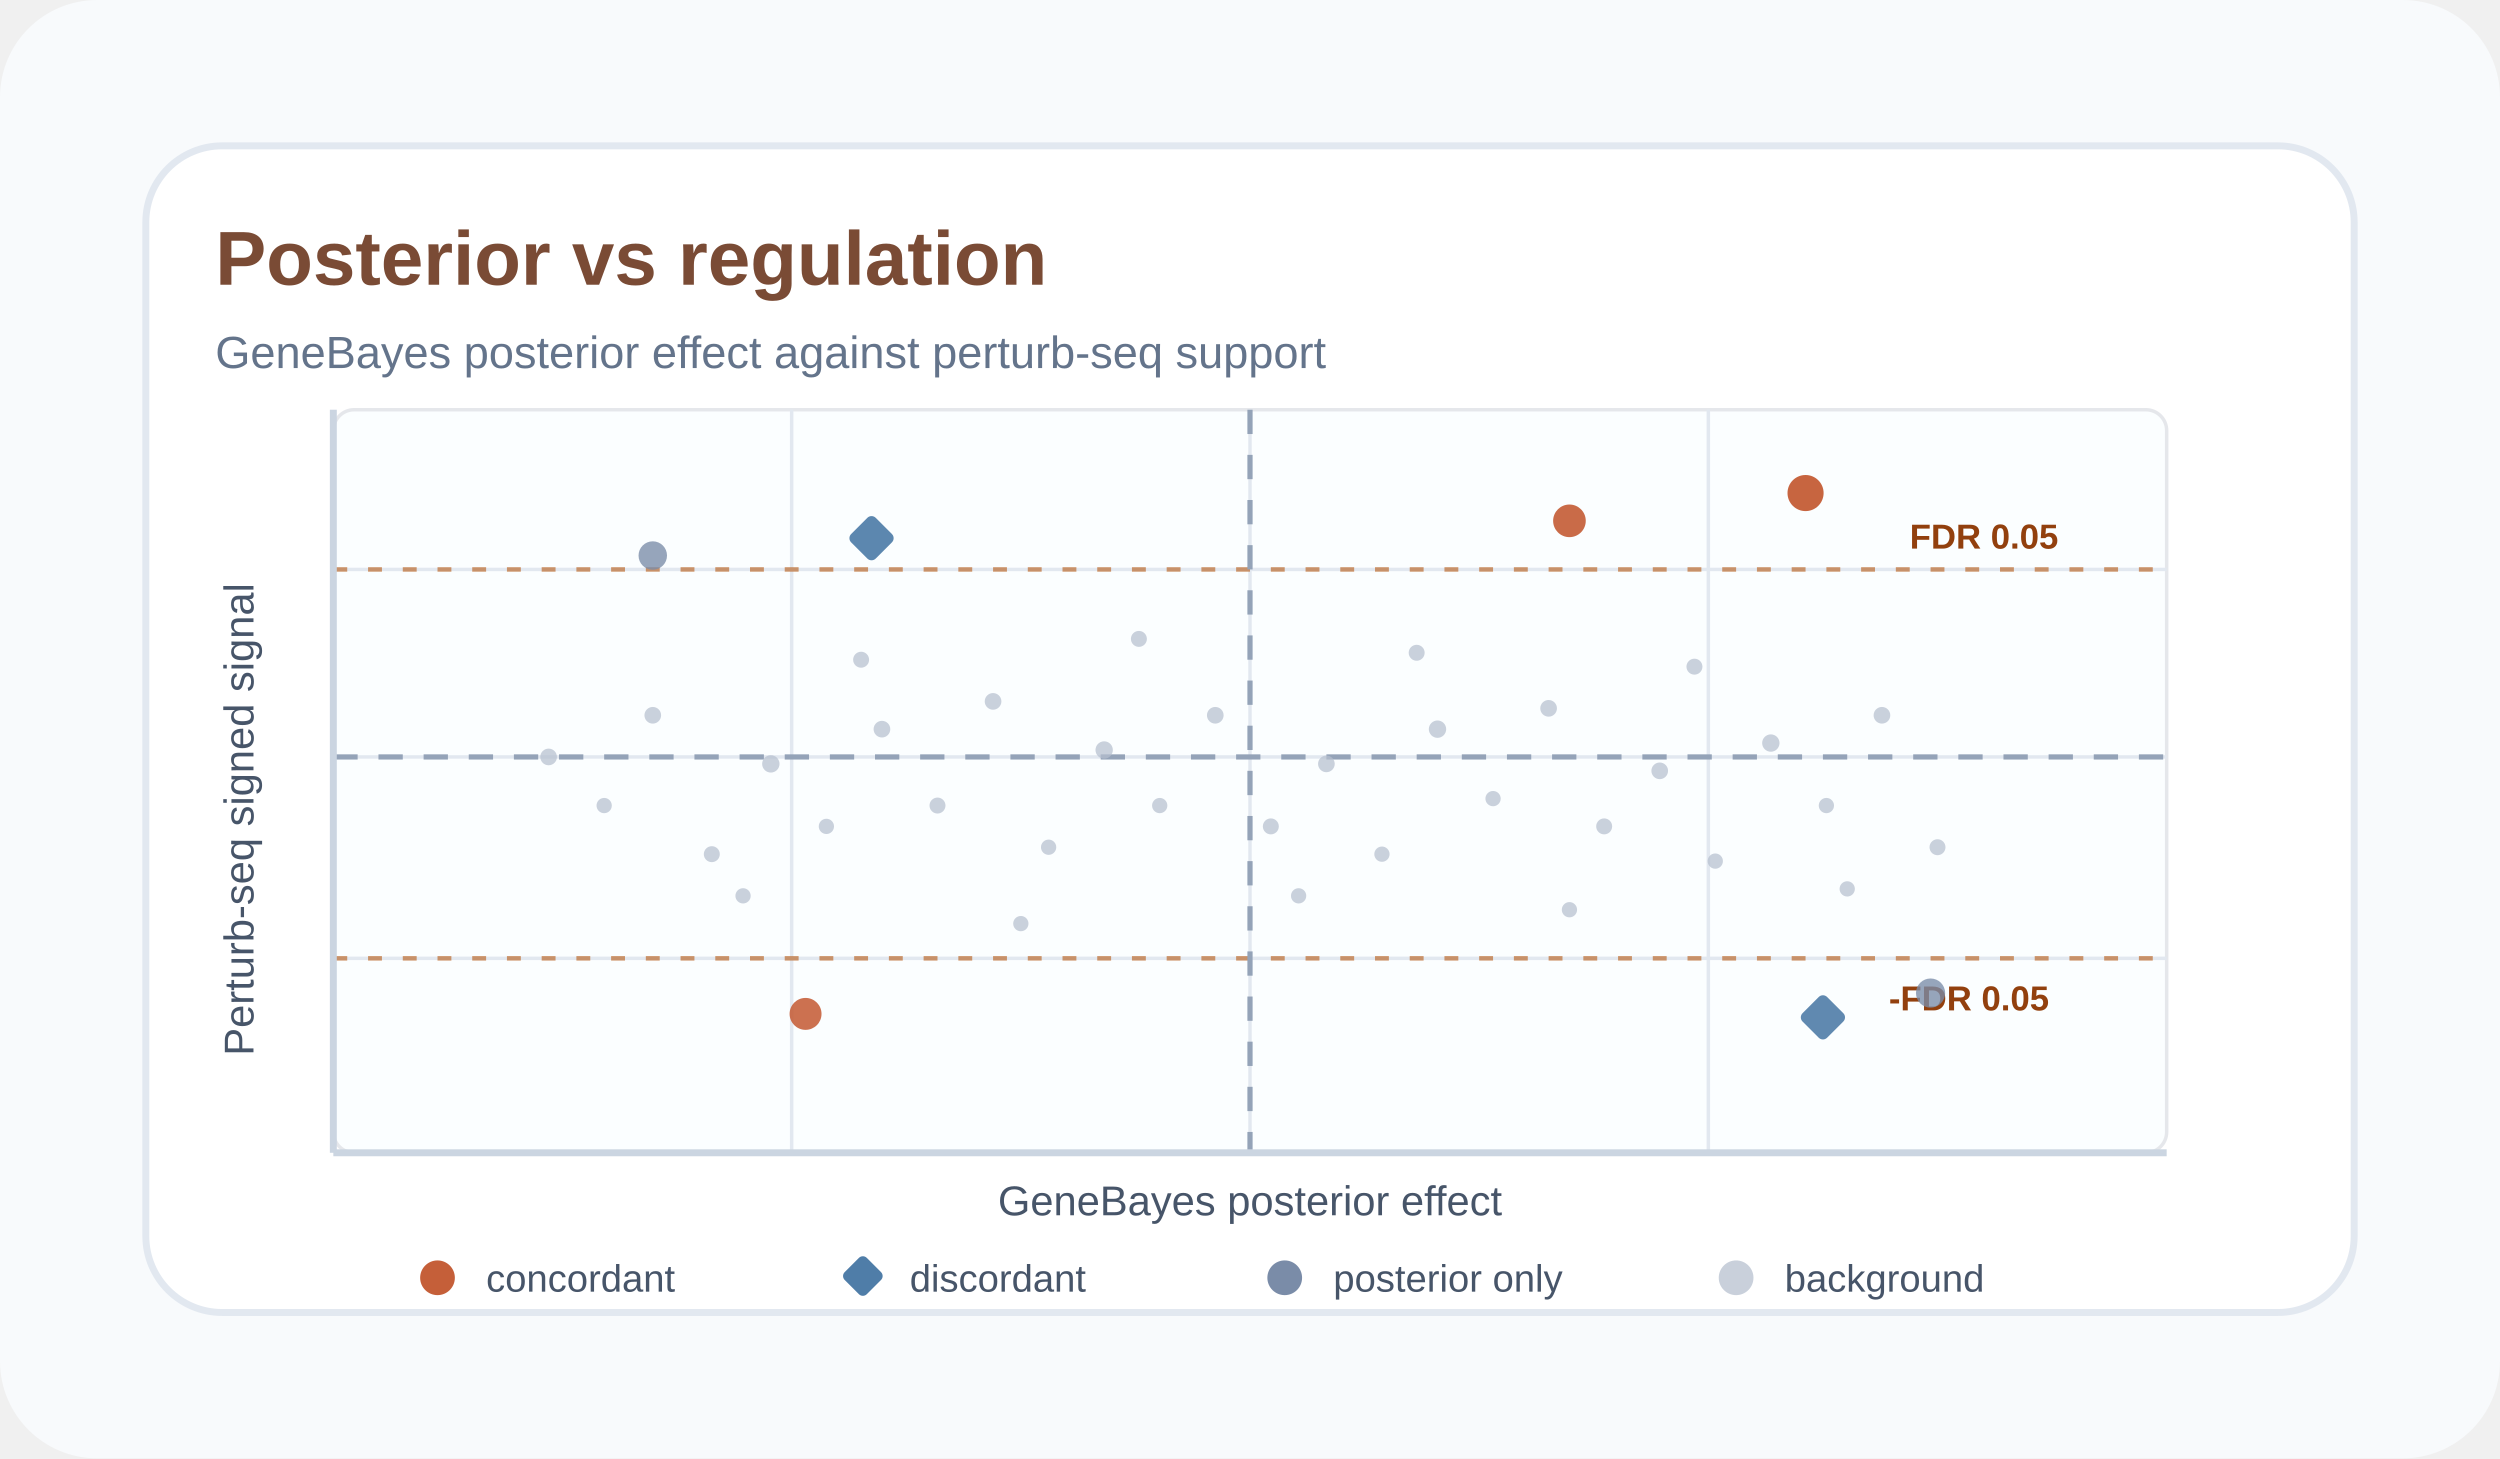
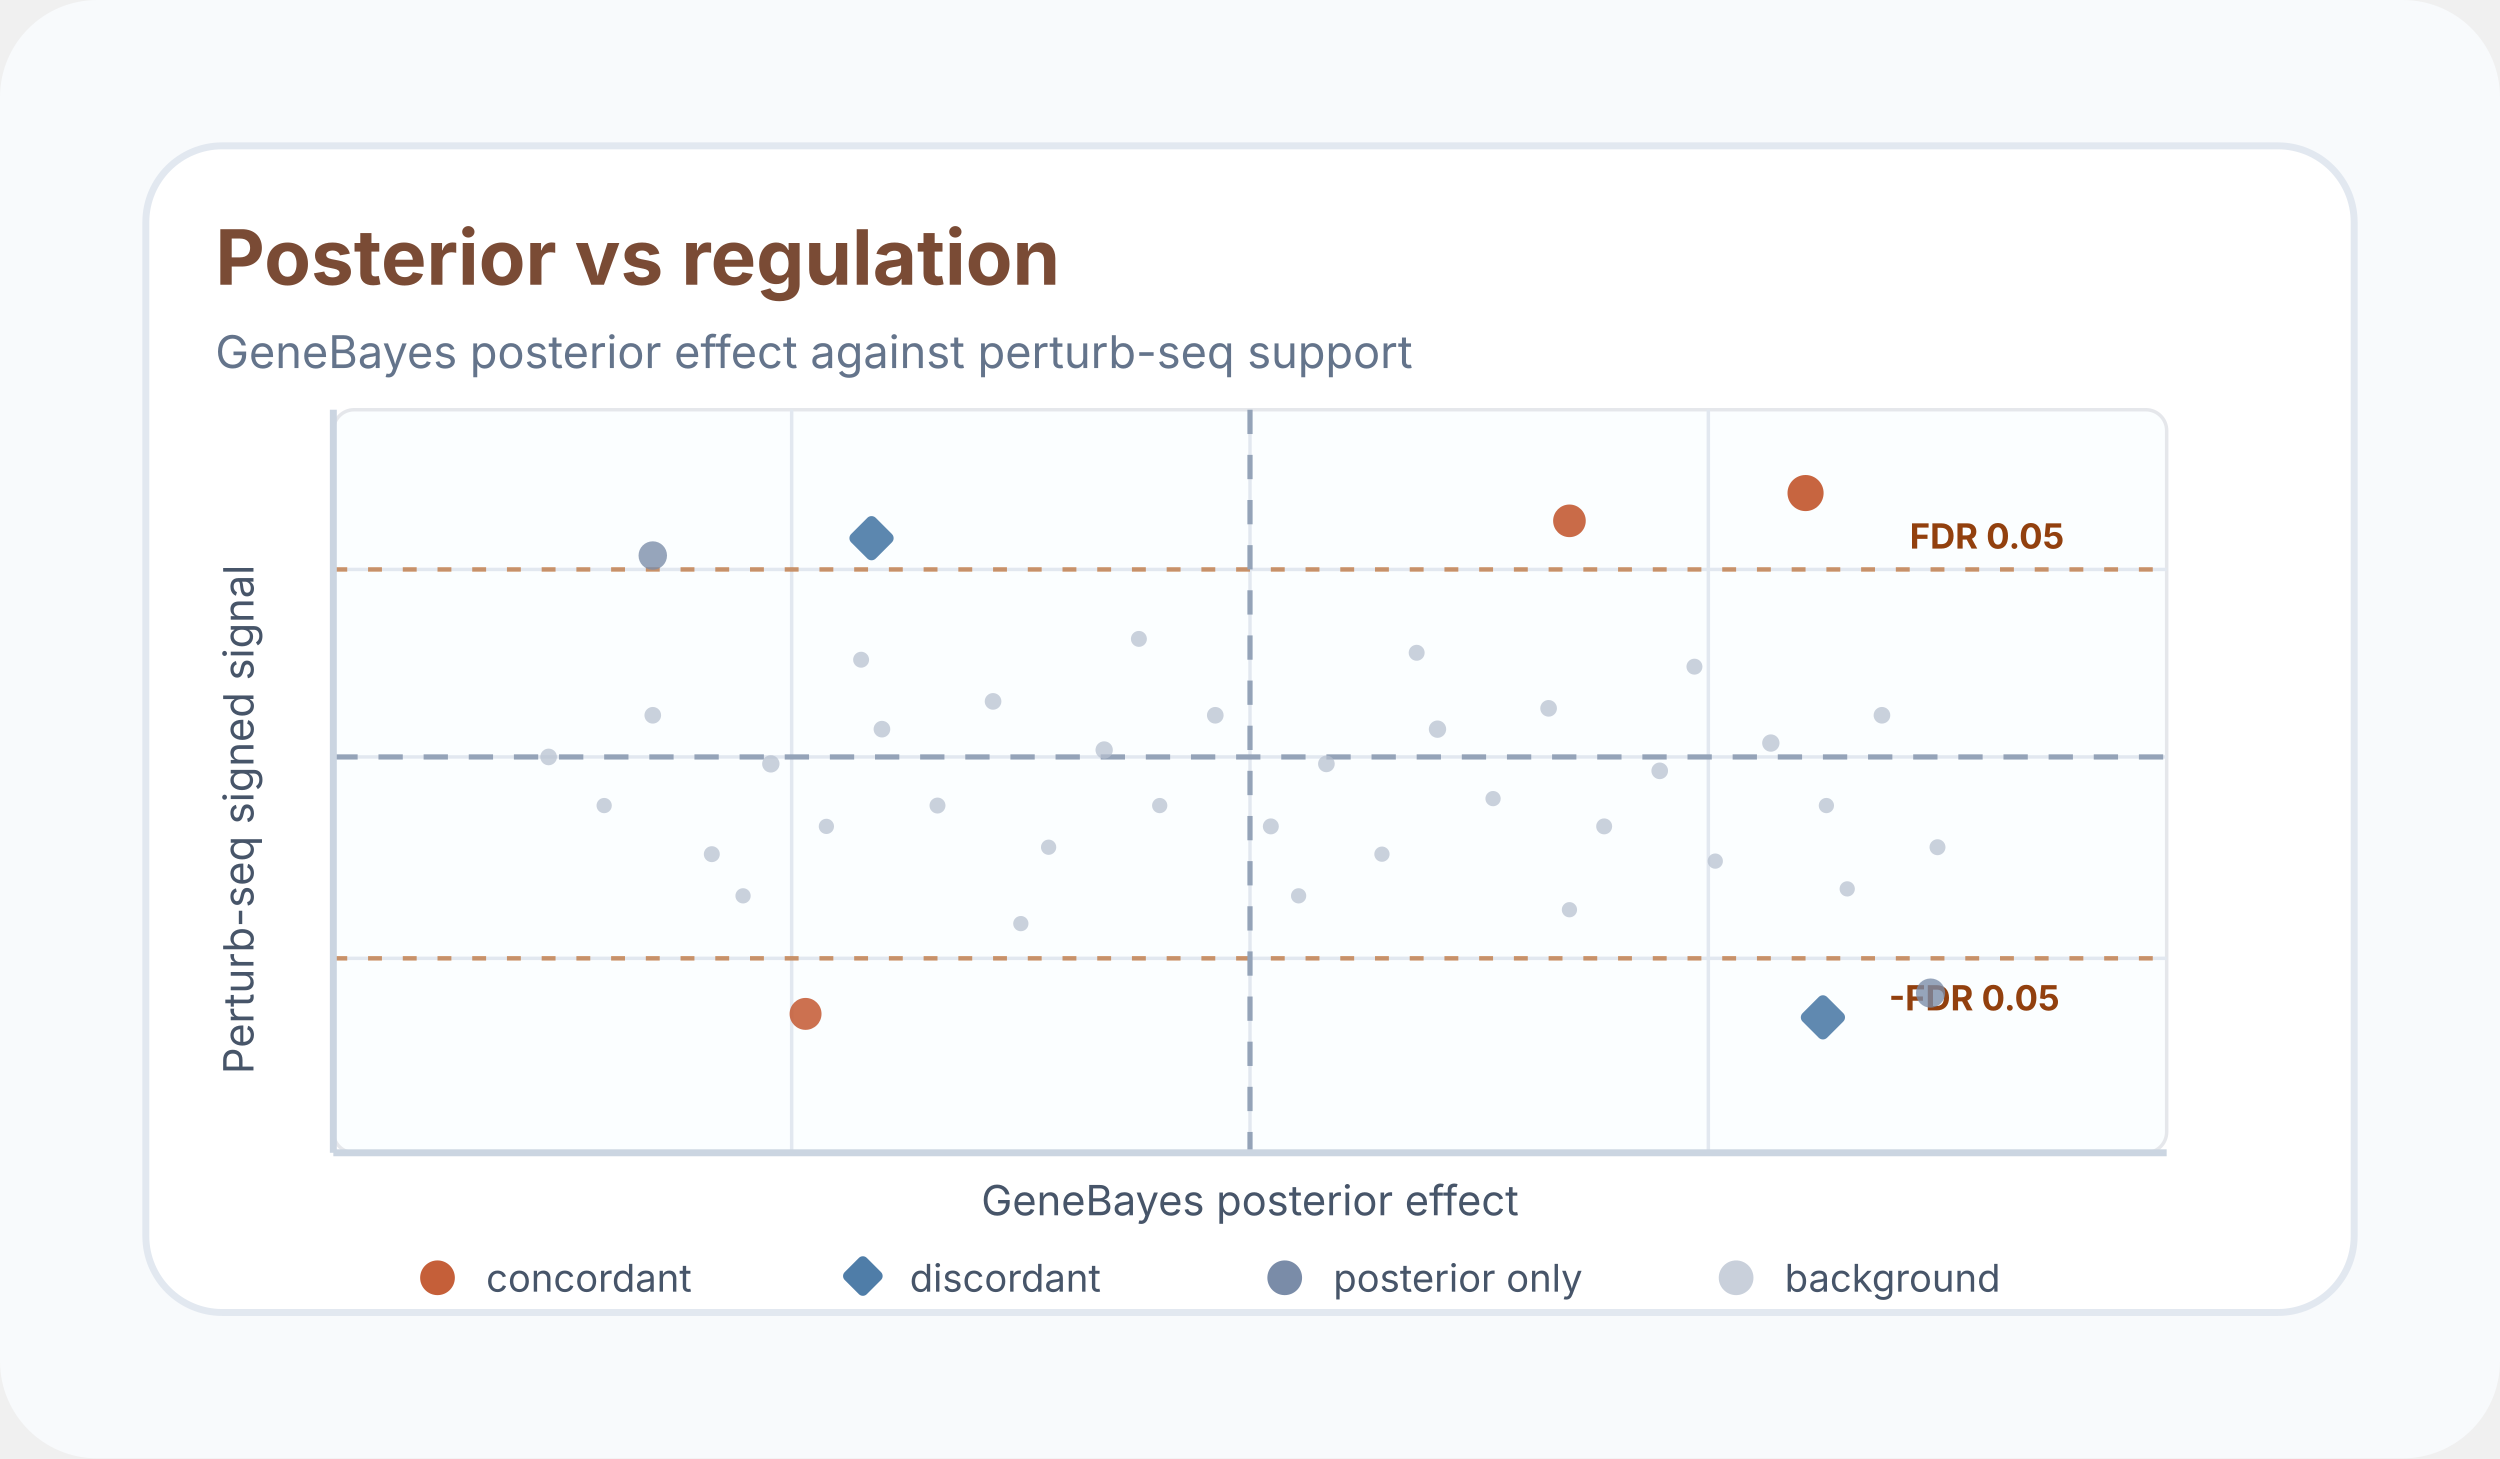
<svg xmlns="http://www.w3.org/2000/svg" width="720" height="420" viewBox="0 0 720 420" fill="none">
  <rect width="720" height="420" rx="28" fill="#F8FAFC" />
  <rect x="42" y="42" width="636" height="336" rx="22" fill="white" stroke="#E2E8F0" stroke-width="2" />
-   <text x="62" y="82" fill="#7A4B35" font-family="Arial, Helvetica, sans-serif" font-size="22" font-weight="700">Posterior vs regulation</text>
-   <text x="62" y="106" fill="#64748B" font-family="Arial, Helvetica, sans-serif" font-size="13">GeneBayes posterior effect against perturb-seq support</text>
+   <text x="62" y="82" fill="#7A4B35" font-family="Inter, Arial, Helvetica, sans-serif" font-size="22" font-weight="700">Posterior vs regulation</text>
+   <text x="62" y="106" fill="#64748B" font-family="Inter, Arial, Helvetica, sans-serif" font-size="13">GeneBayes posterior effect against perturb-seq support</text>
  <rect x="96" y="118" width="528" height="214" rx="6" fill="#FBFEFF" stroke="#E5E7EB" />
  <g stroke="#E2E8F0" stroke-width="1">
    <line x1="96" y1="164" x2="624" y2="164" />
    <line x1="96" y1="218" x2="624" y2="218" />
    <line x1="96" y1="276" x2="624" y2="276" />
    <line x1="228" y1="118" x2="228" y2="332" />
    <line x1="360" y1="118" x2="360" y2="332" />
    <line x1="492" y1="118" x2="492" y2="332" />
  </g>
  <line x1="96" y1="164" x2="624" y2="164" stroke="#B45309" stroke-width="1.3" stroke-dasharray="4 6" stroke-opacity="0.58" />
  <line x1="96" y1="276" x2="624" y2="276" stroke="#B45309" stroke-width="1.3" stroke-dasharray="4 6" stroke-opacity="0.58" />
  <line x1="96" y1="218" x2="624" y2="218" stroke="#94A3B8" stroke-width="1.5" stroke-dasharray="7 6" />
  <line x1="360" y1="118" x2="360" y2="332" stroke="#94A3B8" stroke-width="1.5" stroke-dasharray="7 6" />
  <line x1="96" y1="332" x2="624" y2="332" stroke="#CBD5E1" stroke-width="2" />
  <line x1="96" y1="332" x2="96" y2="118" stroke="#CBD5E1" stroke-width="2" />
-   <text x="360" y="350" text-anchor="middle" fill="#475569" font-family="Arial, Helvetica, sans-serif" font-size="12">GeneBayes posterior effect</text>
-   <text transform="rotate(-90 73 236)" x="73" y="236" text-anchor="middle" fill="#475569" font-family="Arial, Helvetica, sans-serif" font-size="12">Perturb-seq signed signal</text>
-   <text x="550" y="158" fill="#92400E" font-family="Arial, Helvetica, sans-serif" font-size="10" font-weight="700">FDR 0.05</text>
-   <text x="544" y="291" fill="#92400E" font-family="Arial, Helvetica, sans-serif" font-size="10" font-weight="700">-FDR 0.05</text>
+   <text x="360" y="350" text-anchor="middle" fill="#475569" font-family="Inter, Arial, Helvetica, sans-serif" font-size="12">GeneBayes posterior effect</text>
+   <text transform="rotate(-90 73 236)" x="73" y="236" text-anchor="middle" fill="#475569" font-family="Inter, Arial, Helvetica, sans-serif" font-size="12">Perturb-seq signed signal</text>
+   <text x="550" y="158" fill="#92400E" font-family="Inter, Arial, Helvetica, sans-serif" font-size="10" font-weight="700">FDR 0.05</text>
+   <text x="544" y="291" fill="#92400E" font-family="Inter, Arial, Helvetica, sans-serif" font-size="10" font-weight="700">-FDR 0.05</text>
  <g fill="#B6C0CF" fill-opacity="0.72">
    <circle cx="158" cy="218" r="2.4" />
    <circle cx="174" cy="232" r="2.2" />
    <circle cx="188" cy="206" r="2.4" />
    <circle cx="205" cy="246" r="2.3" />
    <circle cx="222" cy="220" r="2.5" />
    <circle cx="238" cy="238" r="2.2" />
    <circle cx="254" cy="210" r="2.4" />
    <circle cx="270" cy="232" r="2.3" />
    <circle cx="286" cy="202" r="2.4" />
    <circle cx="302" cy="244" r="2.2" />
    <circle cx="318" cy="216" r="2.5" />
    <circle cx="334" cy="232" r="2.2" />
    <circle cx="350" cy="206" r="2.4" />
    <circle cx="366" cy="238" r="2.3" />
    <circle cx="382" cy="220" r="2.4" />
    <circle cx="398" cy="246" r="2.2" />
    <circle cx="414" cy="210" r="2.5" />
    <circle cx="430" cy="230" r="2.2" />
    <circle cx="446" cy="204" r="2.4" />
    <circle cx="462" cy="238" r="2.3" />
    <circle cx="478" cy="222" r="2.4" />
    <circle cx="494" cy="248" r="2.2" />
    <circle cx="510" cy="214" r="2.5" />
    <circle cx="526" cy="232" r="2.2" />
    <circle cx="542" cy="206" r="2.4" />
    <circle cx="558" cy="244" r="2.3" />
    <circle cx="214" cy="258" r="2.2" />
    <circle cx="248" cy="190" r="2.3" />
    <circle cx="294" cy="266" r="2.2" />
    <circle cx="328" cy="184" r="2.3" />
    <circle cx="374" cy="258" r="2.2" />
    <circle cx="408" cy="188" r="2.3" />
    <circle cx="452" cy="262" r="2.2" />
    <circle cx="488" cy="192" r="2.3" />
    <circle cx="532" cy="256" r="2.2" />
  </g>
  <g>
    <circle cx="452" cy="150" r="4.7" fill="#C55F39" fill-opacity="0.92" />
    <circle cx="520" cy="142" r="5.2" fill="#C55F39" fill-opacity="0.96" />
    <circle cx="232" cy="292" r="4.6" fill="#C55F39" fill-opacity="0.88" />
    <rect x="246" y="150" width="10" height="10" rx="1.7" fill="#4F7DA8" fill-opacity="0.92" transform="rotate(45 251 155)" />
    <rect x="520" y="288" width="10" height="10" rx="1.7" fill="#4F7DA8" fill-opacity="0.9" transform="rotate(45 525 293)" />
    <circle cx="188" cy="160" r="4.1" fill="#7A8CA8" fill-opacity="0.78" />
    <circle cx="556" cy="286" r="4.2" fill="#7A8CA8" fill-opacity="0.78" />
  </g>
-   <g font-family="Arial, Helvetica, sans-serif" font-size="11" fill="#475569">
+   <g font-family="Inter, Arial, Helvetica, sans-serif" font-size="11" fill="#475569">
    <circle cx="126" cy="368" r="5" fill="#C55F39" />
    <text x="140" y="372">concordant</text>
    <rect x="244" y="363" width="9" height="9" rx="1.6" fill="#4F7DA8" transform="rotate(45 248.5 367.5)" />
    <text x="262" y="372">discordant</text>
    <circle cx="370" cy="368" r="5" fill="#7A8CA8" />
    <text x="384" y="372">posterior only</text>
    <circle cx="500" cy="368" r="5" fill="#B6C0CF" fill-opacity="0.75" />
    <text x="514" y="372">background</text>
  </g>
</svg>
